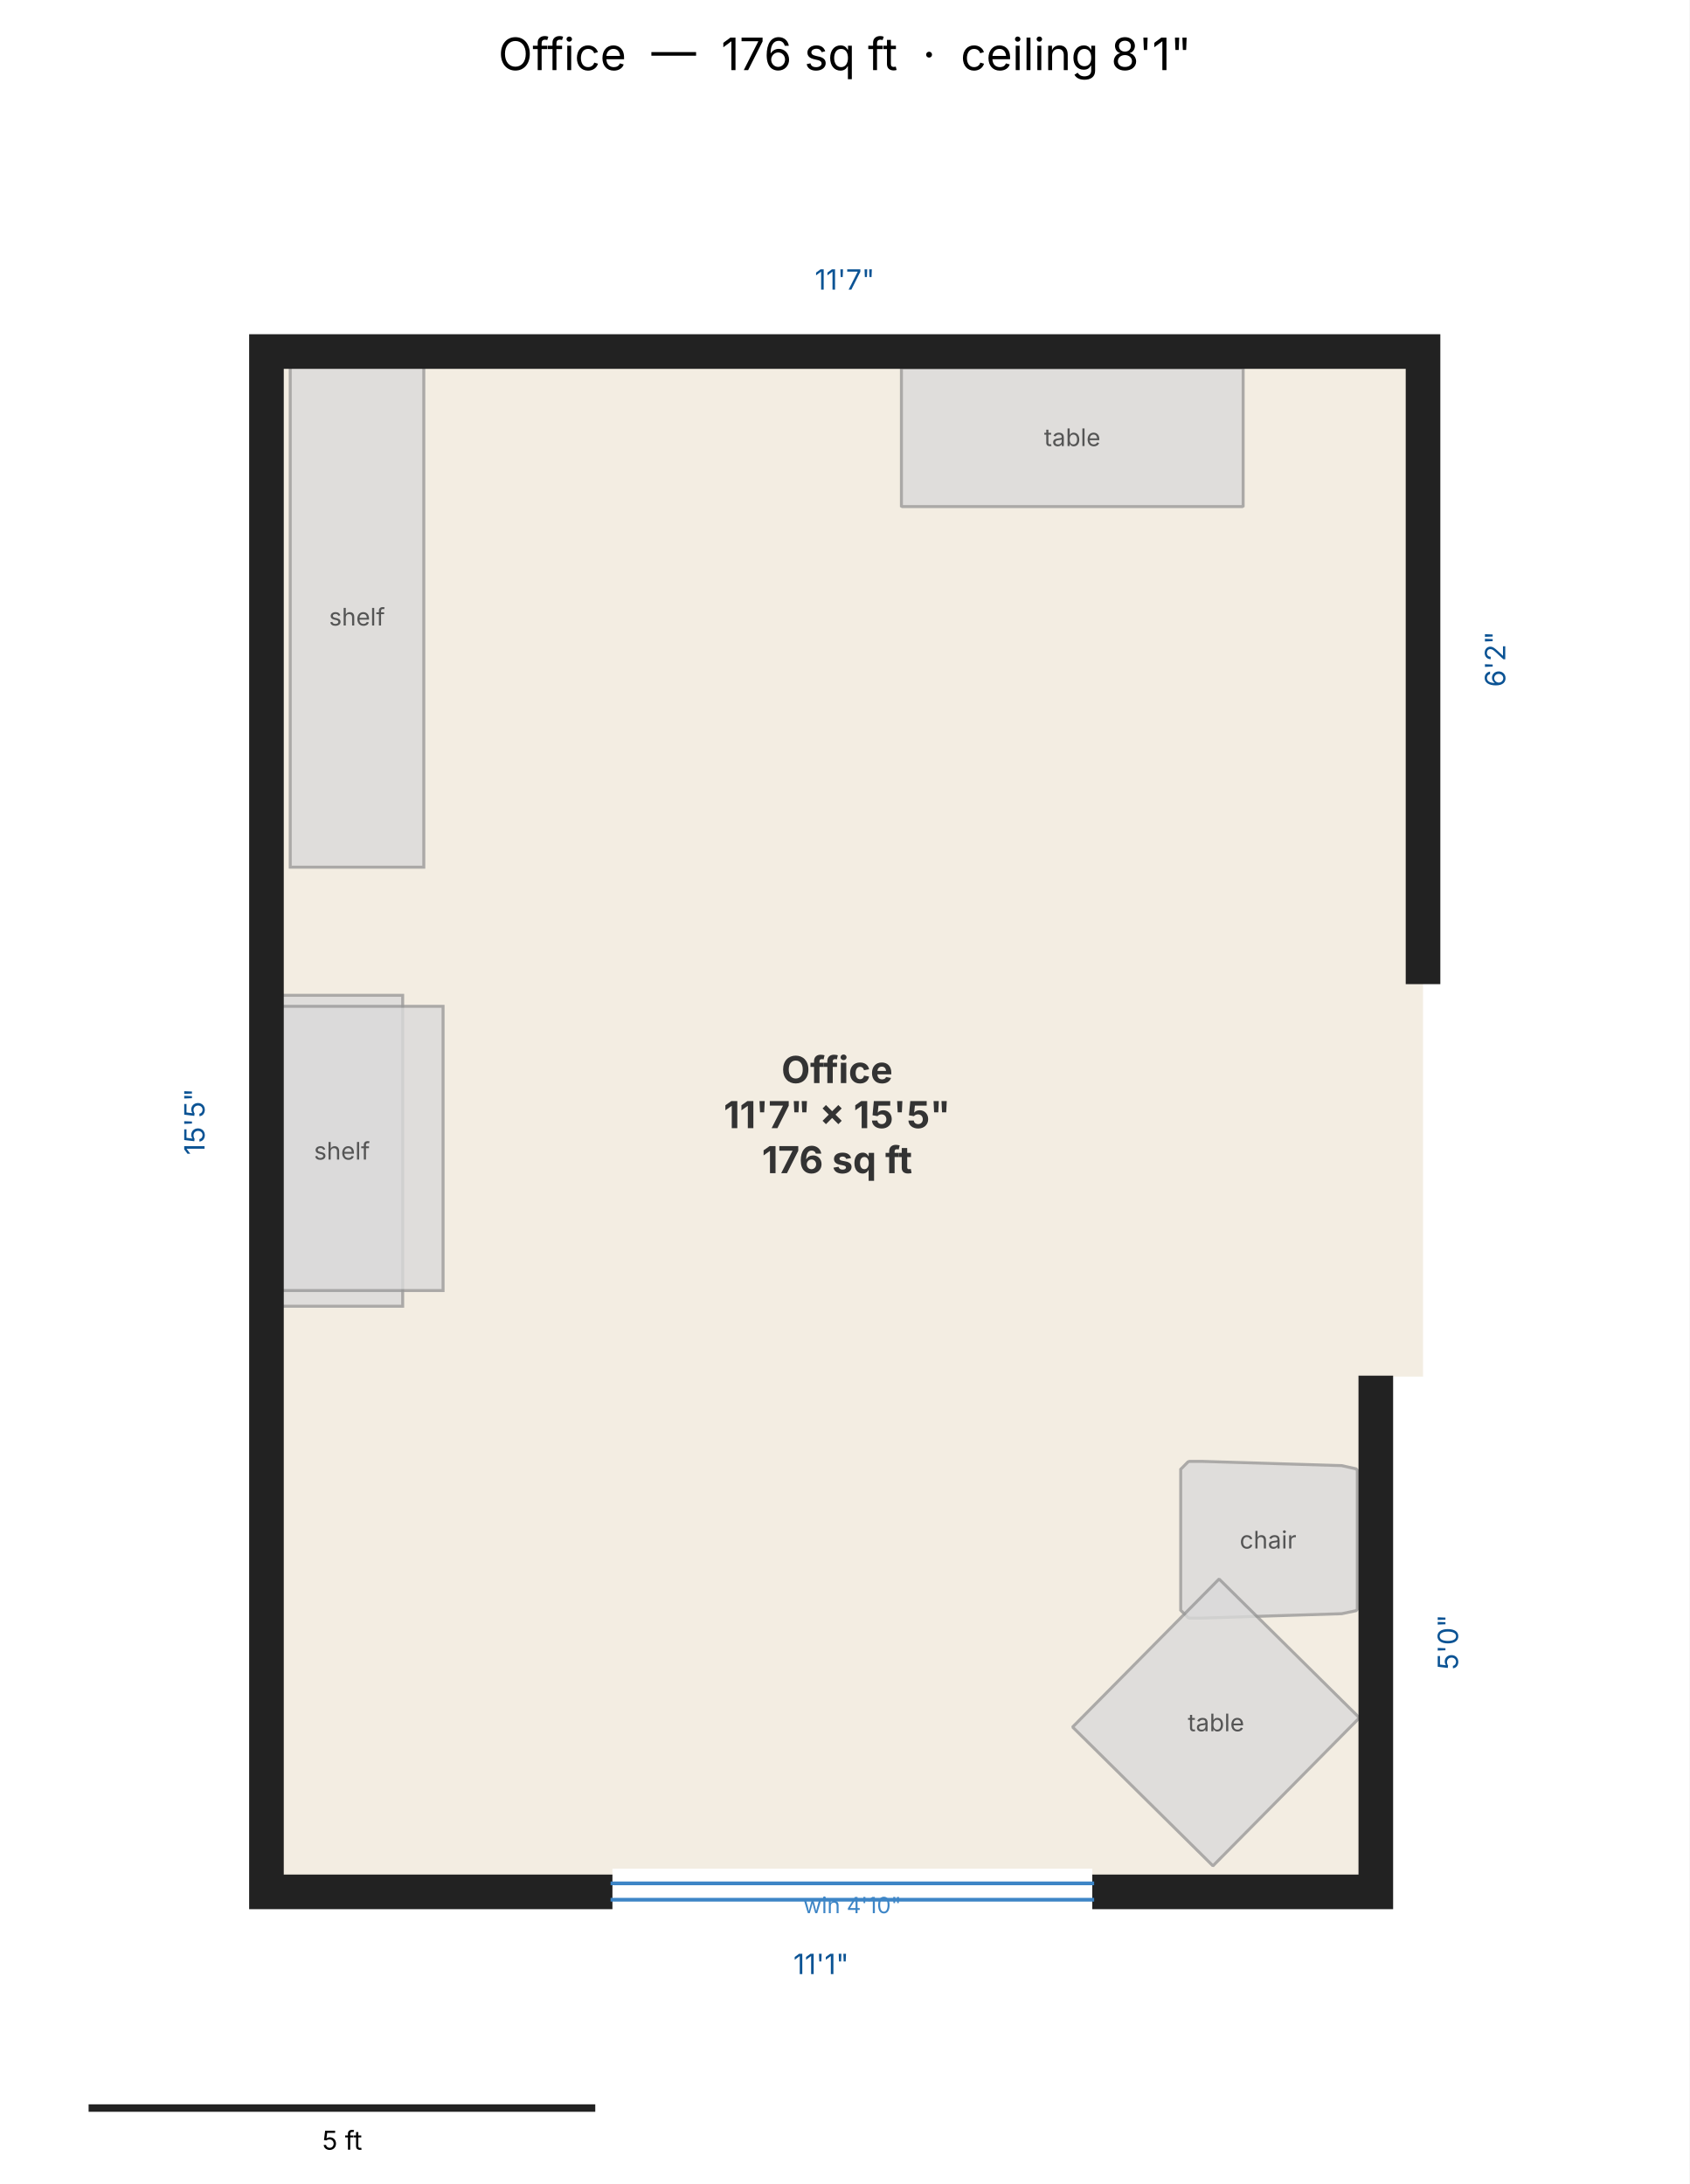
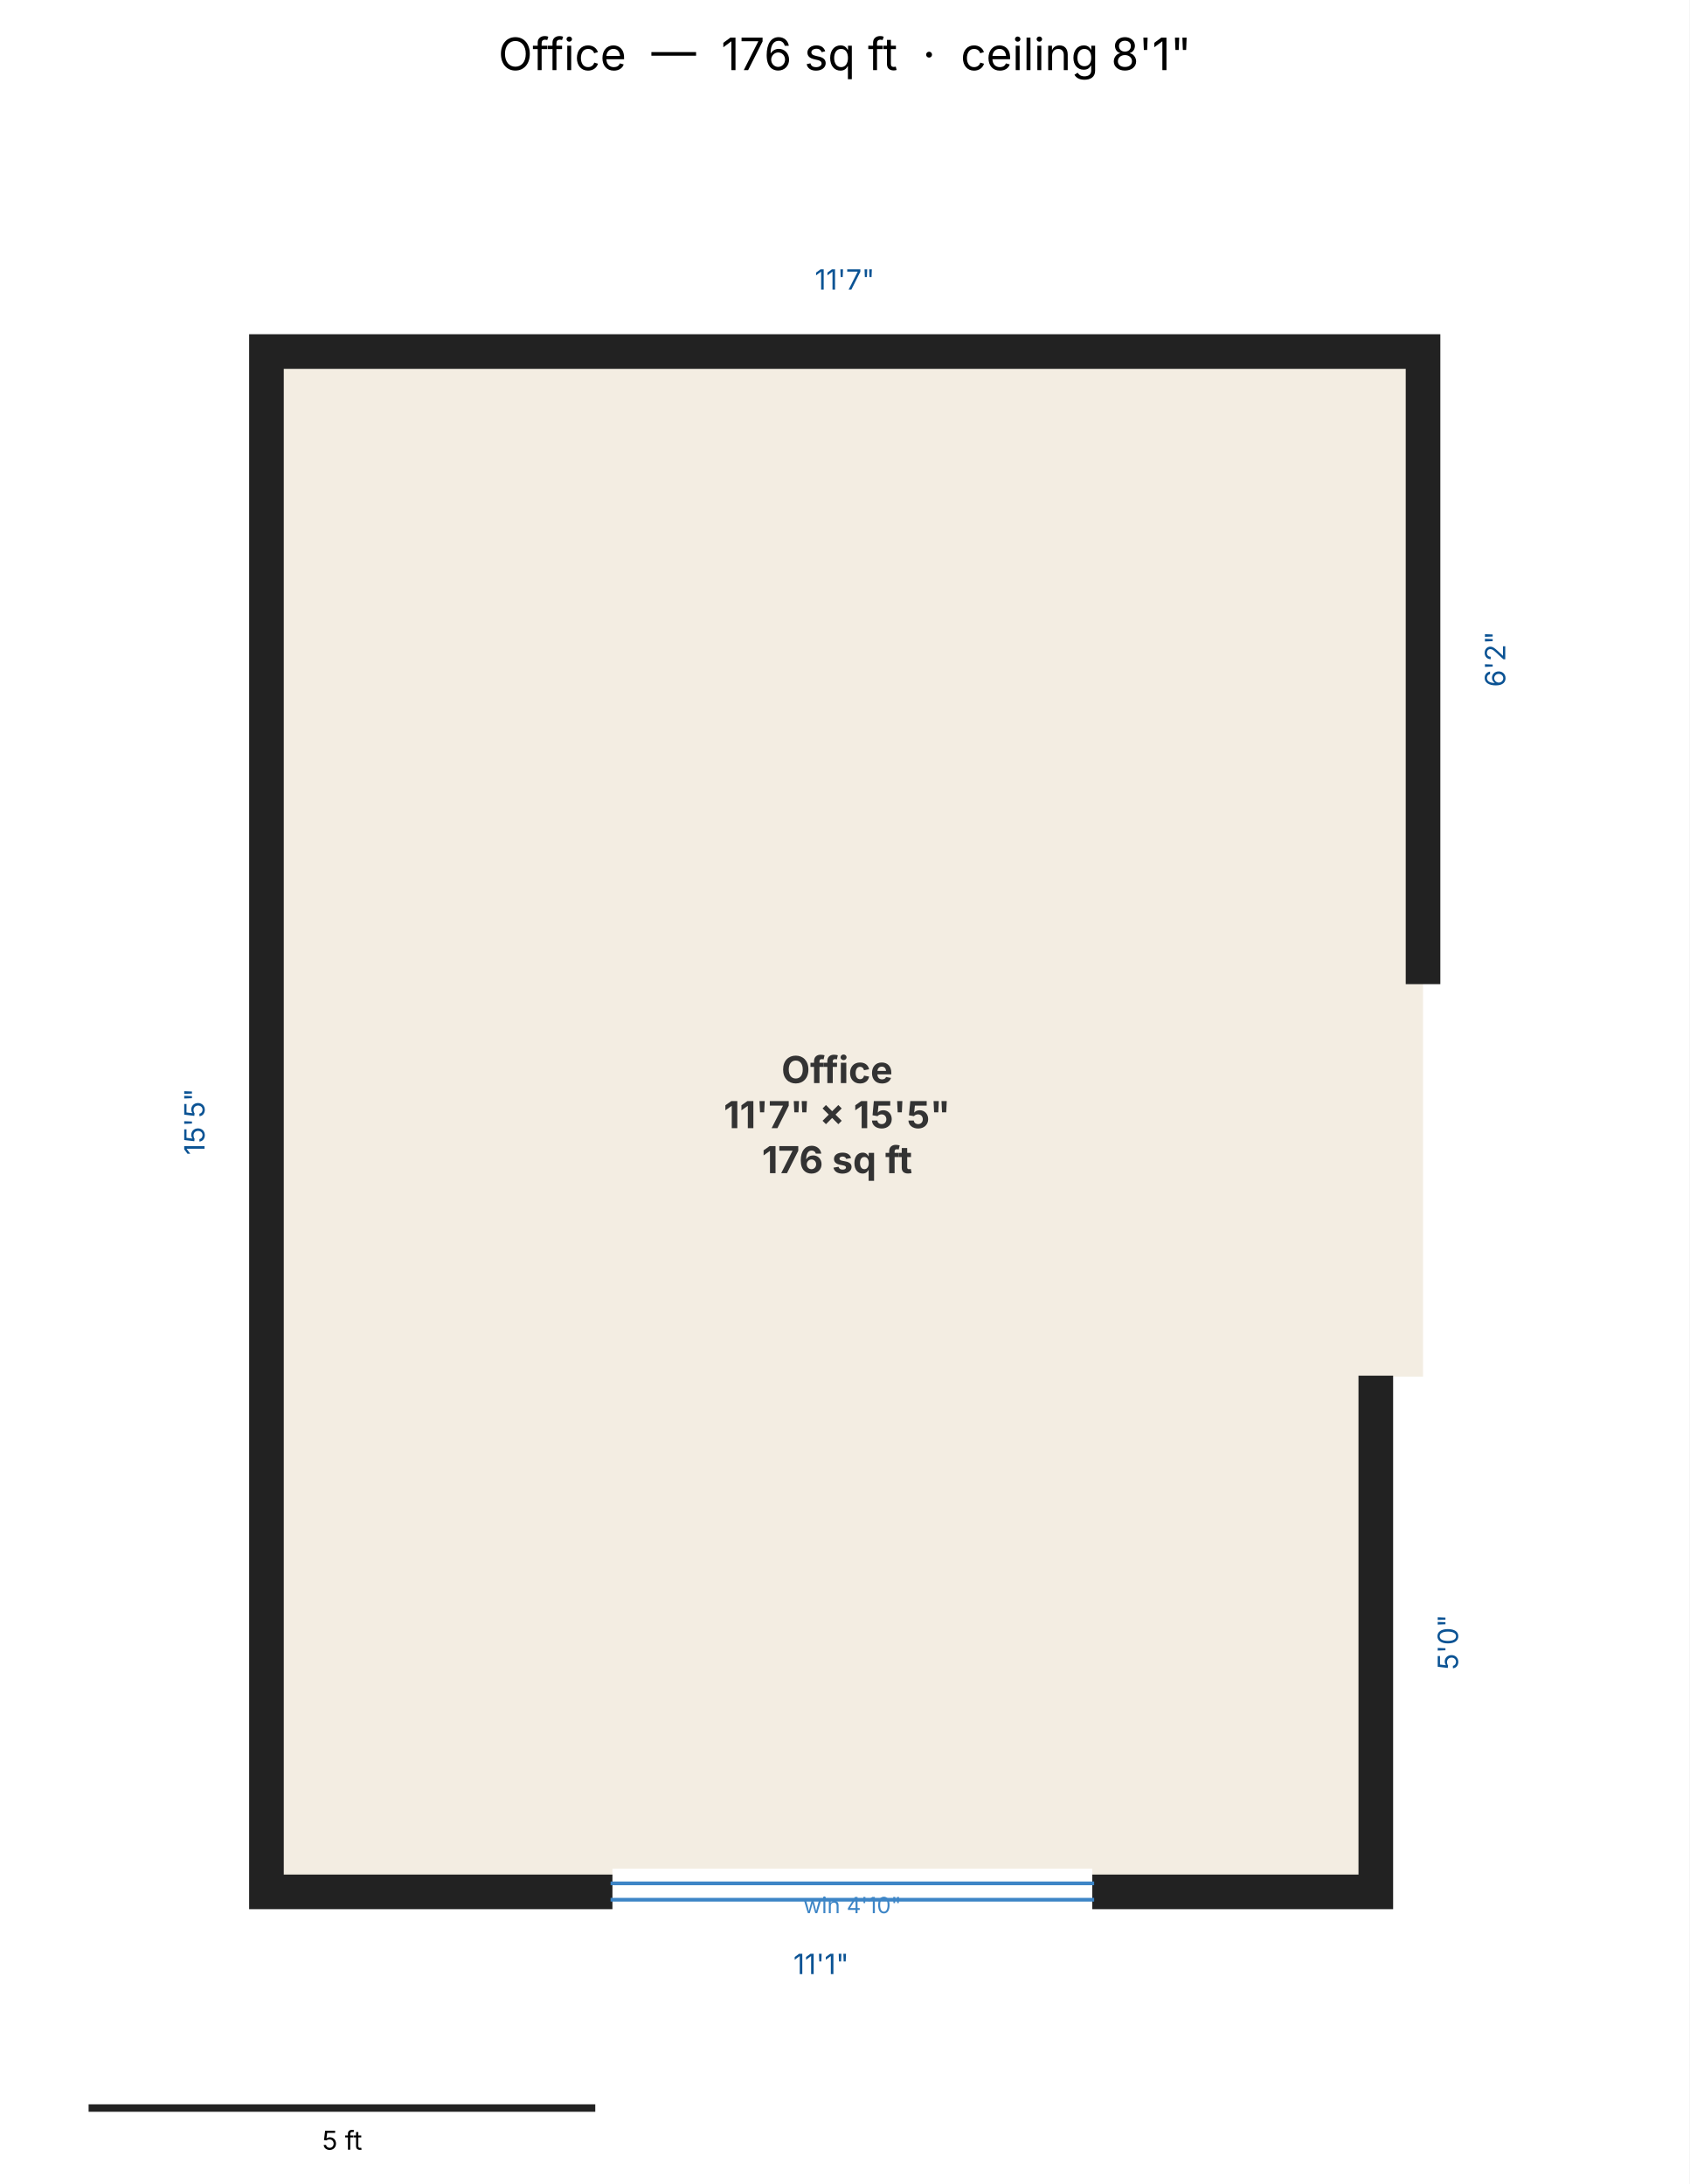
<svg xmlns="http://www.w3.org/2000/svg" xmlns:xlink="http://www.w3.org/1999/xlink" width="453.52pt" height="586.425pt" viewBox="0 0 453.52 586.425" version="1.1">
  <defs>
    <style type="text/css">*{stroke-linejoin: round; stroke-linecap: butt}</style>
  </defs>
  <g id="figure_1">
    <g id="patch_1">
      <path d="M 0 586.425  L 453.52 586.425  L 453.52 0  L 0 0  z " style="fill: #ffffff" />
    </g>
    <g id="axes_1">
      <g id="patch_2">
-         <path d="M 369.318 374.027  L 369.318 374.027  L 369.318 369.64  L 369.318 369.639  L 369.318 369.638  L 369.318 369.637  L 369.319 369.636  L 369.319 369.635  L 369.32 369.635  L 369.32 369.634  L 369.321 369.633  L 369.321 369.633  L 369.322 369.632  L 369.323 369.632  L 369.323 369.631  L 369.324 369.631  L 369.325 369.631  L 369.326 369.631  L 369.327 369.631  L 381.995 369.631  L 381.995 369.631  L 381.995 369.631  L 381.995 264.003  L 381.995 94.39  L 381.995 94.39  L 381.995 94.39  L 71.525 94.39  L 71.525 94.39  L 71.525 94.39  L 71.525 507.985  L 71.525 507.986  L 71.525 507.986  L 369.318 507.986  L 369.318 507.986  L 369.318 507.985  z " clip-path="url(#pa6fe53fed9)" style="fill: #f3ede2" />
-       </g>
-       <g id="patch_3">
-         <path d="M 318.902 392.536  L 316.947 394.514  L 316.947 432.358  L 318.902 434.336  L 319.303 434.472  L 322.685 434.472  L 360.17 433.296  L 364.002 432.486  L 364.355 432.122  L 364.355 394.76  L 364.002 394.397  L 360.17 393.535  L 322.685 392.394  L 319.303 392.394  z " clip-path="url(#pa6fe53fed9)" style="fill: #d9d9d9; opacity: 0.8; stroke: #999999; stroke-width: 0.8; stroke-linejoin: miter" />
-       </g>
-       <g id="patch_4">
-         <path d="M 75.482 350.736  L 108.094 350.736  L 108.094 267.247  L 75.482 267.247  z " clip-path="url(#pa6fe53fed9)" style="fill: #d9d9d9; opacity: 0.8; stroke: #999999; stroke-width: 0.8; stroke-linejoin: miter" />
-       </g>
-       <g id="patch_5">
-         <path d="M 307.588 443.857  L 288.023 463.633  L 288.058 463.86  L 325.468 500.87  L 325.695 500.903  L 327.584 498.993  L 364.825 461.35  L 364.79 461.123  L 327.38 424.113  L 327.153 424.08  z " clip-path="url(#pa6fe53fed9)" style="fill: #d9d9d9; opacity: 0.8; stroke: #999999; stroke-width: 0.8; stroke-linejoin: miter" />
-       </g>
-       <g id="patch_6">
-         <path d="M 75.482 346.527  L 118.934 346.527  L 118.934 270.211  L 75.482 270.211  z " clip-path="url(#pa6fe53fed9)" style="fill: #d9d9d9; opacity: 0.8; stroke: #999999; stroke-width: 0.8; stroke-linejoin: miter" />
-       </g>
-       <g id="patch_7">
-         <path d="M 241.974 98.917  L 241.974 135.889  L 242.198 136.019  L 287.84 136.019  L 333.481 136.019  L 333.705 135.889  L 333.705 98.917  L 333.481 98.787  L 242.198 98.787  z " clip-path="url(#pa6fe53fed9)" style="fill: #d9d9d9; opacity: 0.8; stroke: #999999; stroke-width: 0.8; stroke-linejoin: miter" />
-       </g>
-       <g id="patch_8">
-         <path d="M 77.912 232.845  L 113.765 232.845  L 113.765 98.346  L 77.912 98.346  z " clip-path="url(#pa6fe53fed9)" style="fill: #d9d9d9; opacity: 0.8; stroke: #999999; stroke-width: 0.8; stroke-linejoin: miter" />
+         <path d="M 369.318 374.027  L 369.318 374.027  L 369.318 369.64  L 369.318 369.639  L 369.318 369.638  L 369.318 369.637  L 369.319 369.636  L 369.319 369.635  L 369.32 369.635  L 369.32 369.634  L 369.321 369.633  L 369.321 369.633  L 369.322 369.632  L 369.323 369.632  L 369.323 369.631  L 369.324 369.631  L 369.325 369.631  L 369.326 369.631  L 369.327 369.631  L 381.995 369.631  L 381.995 369.631  L 381.995 369.631  L 381.995 264.003  L 381.995 94.39  L 381.995 94.39  L 381.995 94.39  L 71.525 94.39  L 71.525 94.39  L 71.525 94.39  L 71.525 507.985  L 71.525 507.986  L 71.525 507.986  L 369.318 507.986  L 369.318 507.986  L 369.318 507.985  z " clip-path="url(#p6e9f997130)" style="fill: #f3ede2" />
      </g>
      <g id="line2d_1">
-         <path d="M 24.786 566.035  L 158.792 566.035  " clip-path="url(#pa6fe53fed9)" style="fill: none; stroke: #222222; stroke-width: 2; stroke-linecap: square" />
+         <path d="M 24.786 566.035  L 158.792 566.035  " clip-path="url(#p6e9f997130)" style="fill: none; stroke: #222222; stroke-width: 2; stroke-linecap: square" />
      </g>
      <g id="text_1">
-         <g style="fill: #555555" transform="translate(332.7789 415.7902) scale(0.065 -0.065)">
-           <defs>
-             <path id="Inter-Regular-24b" d="M 1916 -75  C 2600 -75 3156 297 3344 919  L 2806 1072  C 2703 694 2384 428 1916 428  C 1219 428 897 1038 897 1725  C 897 2422 1219 3034 1916 3034  C 2375 3034 2688 2778 2791 2419  L 3331 2572  C 3141 3181 2591 3538 1916 3538  C 966 3538 325 2819 325 1725  C 325 647 966 -75 1916 -75  z " transform="scale(0.015625)" />
-             <path id="Inter-Regular-29f" d="M 1056 2094  C 1056 2691 1434 3031 1938 3031  C 2425 3031 2725 2709 2725 2172  L 2725 0  L 3291 0  L 3291 2219  C 3291 3103 2813 3538 2106 3538  C 1650 3538 1284 3353 1056 2888  L 1056 4656  L 494 4656  L 494 0  L 1056 0  L 1056 2094  z " transform="scale(0.015625)" />
-             <path id="Inter-Regular-1fc" d="M 1472 -81  C 2063 -81 2391 228 2509 475  L 2547 475  L 2547 0  L 3100 0  L 3100 2303  C 3100 3394 2259 3538 1791 3538  C 1250 3538 650 3344 381 2709  L 922 2531  C 1031 2775 1303 3044 1806 3044  C 2291 3044 2538 2794 2538 2359  L 2538 2341  C 2538 2081 2263 2100 1641 2022  C 994 1941 281 1794 281 994  C 281 306 809 -81 1472 -81  z M 1569 416  C 1150 416 847 603 847 966  C 847 1363 1206 1494 1616 1547  C 1831 1575 2444 1638 2538 1747  L 2538 1263  C 2538 834 2191 416 1569 416  z " transform="scale(0.015625)" />
-             <path id="Inter-Regular-2b2" d="M 494 0  L 1056 0  L 1056 3494  L 494 3494  L 494 0  z M 778 4066  C 994 4066 1172 4231 1172 4438  C 1172 4644 994 4809 778 4809  C 566 4809 388 4644 388 4438  C 388 4231 566 4066 778 4066  z " transform="scale(0.015625)" />
-             <path id="Inter-Regular-356" d="M 494 0  L 1056 0  L 1056 2188  C 1056 2659 1425 3000 1928 3000  C 2078 3000 2231 2975 2266 2969  L 2266 3534  C 2200 3538 2063 3544 1981 3544  C 1566 3544 1203 3309 1075 2956  L 1038 2956  L 1038 3494  L 494 3494  L 494 0  z " transform="scale(0.015625)" />
-           </defs>
-           <use xlink:href="#Inter-Regular-24b" />
-           <use xlink:href="#Inter-Regular-29f" transform="translate(57.125 0)" />
-           <use xlink:href="#Inter-Regular-1fc" transform="translate(116.25 0)" />
-           <use xlink:href="#Inter-Regular-2b2" transform="translate(172.4062 0)" />
-           <use xlink:href="#Inter-Regular-356" transform="translate(196.625 0)" />
-         </g>
-       </g>
-       <g id="text_2">
-         <g style="fill: #555555" transform="translate(84.26609 311.3561) scale(0.065 -0.065)">
-           <defs>
-             <path id="Inter-Regular-369" d="M 1681 -75  C 2500 -75 3059 372 3059 984  C 3059 1463 2763 1778 2128 1928  L 1600 2053  C 1191 2150 1013 2294 1013 2553  C 1013 2844 1325 3059 1741 3059  C 2191 3059 2388 2816 2484 2566  L 2994 2697  C 2834 3188 2456 3538 1738 3538  C 994 3538 444 3119 444 2519  C 444 2028 747 1716 1381 1566  L 1963 1428  C 2306 1347 2475 1188 2475 947  C 2475 659 2163 419 1675 419  C 1256 419 972 591 872 975  L 338 847  C 463 244 963 -75 1681 -75  z " transform="scale(0.015625)" />
-             <path id="Inter-Regular-267" d="M 1963 -75  C 2678 -75 3200 284 3363 813  L 2819 963  C 2688 606 2378 425 1966 425  C 1347 425 922 825 894 1556  L 3419 1556  L 3419 1791  C 3419 3081 2638 3538 1897 3538  C 944 3538 325 2791 325 1719  C 325 644 950 -75 1963 -75  z M 897 2031  C 931 2566 1297 3038 1897 3038  C 2472 3038 2794 2625 2847 2031  L 897 2031  z " transform="scale(0.015625)" />
-             <path id="Inter-Regular-2e2" d="M 1056 4656  L 494 4656  L 494 0  L 1056 0  L 1056 4656  z " transform="scale(0.015625)" />
-             <path id="Inter-Regular-288" d="M 2119 3494  L 1313 3494  L 1313 3834  C 1313 4172 1463 4353 1809 4353  C 1966 4353 2053 4319 2113 4300  L 2269 4781  C 2184 4819 2009 4875 1744 4875  C 1234 4875 750 4566 750 3959  L 750 3494  L 63 3494  L 63 3013  L 750 3013  L 750 0  L 1313 0  L 1313 3013  L 2119 3013  L 2119 3494  z " transform="scale(0.015625)" />
-           </defs>
-           <use xlink:href="#Inter-Regular-369" />
-           <use xlink:href="#Inter-Regular-29f" transform="translate(52.78125 0)" />
-           <use xlink:href="#Inter-Regular-267" transform="translate(111.9062 0)" />
-           <use xlink:href="#Inter-Regular-2e2" transform="translate(170.2031 0)" />
-           <use xlink:href="#Inter-Regular-288" transform="translate(194.4219 0)" />
-         </g>
-       </g>
-       <g id="text_3">
-         <g style="fill: #555555" transform="translate(318.848 464.8561) scale(0.065 -0.065)">
-           <defs>
-             <path id="Inter-Regular-37b" d="M 1869 3494  L 1150 3494  L 1150 4325  L 588 4325  L 588 3494  L 63 3494  L 63 3013  L 588 3013  L 588 863  C 588 291 944 -44 1547 -44  C 1691 -44 1850 -22 1966 19  L 1850 494  C 1756 475 1634 456 1563 456  C 1266 456 1150 594 1150 906  L 1150 3013  L 1869 3013  L 1869 3494  z " transform="scale(0.015625)" />
-             <path id="Inter-Regular-243" d="M 2116 -75  C 2988 -75 3594 625 3594 1738  C 3594 2844 2984 3538 2113 3538  C 1431 3538 1216 3119 1100 2934  L 1056 2934  L 1056 4656  L 494 4656  L 494 0  L 1038 0  L 1038 541  L 1100 541  C 1216 347 1450 -75 2116 -75  z M 2031 428  C 1397 428 1050 966 1050 1744  C 1050 2516 1388 3034 2031 3034  C 2694 3034 3022 2469 3022 1744  C 3022 1009 2684 428 2031 428  z " transform="scale(0.015625)" />
-           </defs>
-           <use xlink:href="#Inter-Regular-37b" />
-           <use xlink:href="#Inter-Regular-1fc" transform="translate(33.20312 0)" />
-           <use xlink:href="#Inter-Regular-243" transform="translate(89.35938 0)" />
-           <use xlink:href="#Inter-Regular-2e2" transform="translate(150.5938 0)" />
-           <use xlink:href="#Inter-Regular-267" transform="translate(174.8125 0)" />
-         </g>
-       </g>
-       <g id="text_4">
-         <g style="fill: #555555" transform="translate(280.2633 119.7673) scale(0.065 -0.065)">
-           <use xlink:href="#Inter-Regular-37b" />
-           <use xlink:href="#Inter-Regular-1fc" transform="translate(33.20312 0)" />
-           <use xlink:href="#Inter-Regular-243" transform="translate(89.35938 0)" />
-           <use xlink:href="#Inter-Regular-2e2" transform="translate(150.5938 0)" />
-           <use xlink:href="#Inter-Regular-267" transform="translate(174.8125 0)" />
-         </g>
-       </g>
-       <g id="text_5">
-         <g style="fill: #555555" transform="translate(88.31663 167.9599) scale(0.065 -0.065)">
-           <use xlink:href="#Inter-Regular-369" />
-           <use xlink:href="#Inter-Regular-29f" transform="translate(52.78125 0)" />
-           <use xlink:href="#Inter-Regular-267" transform="translate(111.9062 0)" />
-           <use xlink:href="#Inter-Regular-2e2" transform="translate(170.2031 0)" />
-           <use xlink:href="#Inter-Regular-288" transform="translate(194.4219 0)" />
-         </g>
-       </g>
-       <g id="text_6">
        <g transform="translate(86.35606 577.2132) scale(0.07 -0.07)">
          <defs>
            <path id="Inter-Regular-545" d="M 1956 -63  C 2853 -63 3509 594 3509 1488  C 3509 2388 2881 3047 2028 3047  C 1706 3047 1397 2934 1206 2775  L 1181 2775  L 1341 4134  L 3291 4134  L 3291 4656  L 841 4656  L 566 2350  L 1122 2281  C 1306 2422 1631 2525 1919 2525  C 2503 2525 2928 2078 2928 1478  C 2928 888 2519 459 1956 459  C 1488 459 1106 759 1069 1175  L 494 1175  C 525 463 1138 -63 1956 -63  z " transform="scale(0.015625)" />
            <path id="Inter-Regular-6eb" transform="scale(0.015625)" />
+             <path id="Inter-Regular-288" d="M 2119 3494  L 1313 3494  L 1313 3834  C 1313 4172 1463 4353 1809 4353  C 1966 4353 2053 4319 2113 4300  L 2269 4781  C 2184 4819 2009 4875 1744 4875  C 1234 4875 750 4566 750 3959  L 750 3494  L 63 3494  L 63 3013  L 750 3013  L 750 0  L 1313 0  L 1313 3013  L 2119 3013  L 2119 3494  z " transform="scale(0.015625)" />
+             <path id="Inter-Regular-37b" d="M 1869 3494  L 1150 3494  L 1150 4325  L 588 4325  L 588 3494  L 63 3494  L 63 3013  L 588 3013  L 588 863  C 588 291 944 -44 1547 -44  C 1691 -44 1850 -22 1966 19  L 1850 494  C 1756 475 1634 456 1563 456  C 1266 456 1150 594 1150 906  L 1150 3013  L 1869 3013  L 1869 3494  z " transform="scale(0.015625)" />
          </defs>
          <use xlink:href="#Inter-Regular-545" />
          <use xlink:href="#Inter-Regular-6eb" transform="translate(60.79688 0)" />
          <use xlink:href="#Inter-Regular-288" transform="translate(88.92188 0)" />
          <use xlink:href="#Inter-Regular-37b" transform="translate(122.5156 0)" />
        </g>
      </g>
-       <g id="text_7">
+       <g id="text_2">
        <g transform="translate(133.7571 18.825) scale(0.12 -0.12)">
          <defs>
            <path id="Inter-Regular-142" d="M 2450 -63  C 3644 -63 4513 850 4513 2325  C 4513 3803 3644 4719 2450 4719  C 1256 4719 381 3803 381 2325  C 381 850 1256 -63 2450 -63  z M 2450 488  C 1613 488 959 1138 959 2325  C 959 3519 1613 4169 2450 4169  C 3281 4169 3934 3522 3934 2325  C 3934 1134 3281 488 2450 488  z " transform="scale(0.015625)" />
+             <path id="Inter-Regular-2b2" d="M 494 0  L 1056 0  L 1056 3494  L 494 3494  L 494 0  z M 778 4066  C 994 4066 1172 4231 1172 4438  C 1172 4644 994 4809 778 4809  C 566 4809 388 4644 388 4438  C 388 4231 566 4066 778 4066  z " transform="scale(0.015625)" />
+             <path id="Inter-Regular-24b" d="M 1916 -75  C 2600 -75 3156 297 3344 919  L 2806 1072  C 2703 694 2384 428 1916 428  C 1219 428 897 1038 897 1725  C 897 2422 1219 3034 1916 3034  C 2375 3034 2688 2778 2791 2419  L 3331 2572  C 3141 3181 2591 3538 1916 3538  C 966 3538 325 2819 325 1725  C 325 647 966 -75 1916 -75  z " transform="scale(0.015625)" />
+             <path id="Inter-Regular-267" d="M 1963 -75  C 2678 -75 3200 284 3363 813  L 2819 963  C 2688 606 2378 425 1966 425  C 1347 425 922 825 894 1556  L 3419 1556  L 3419 1791  C 3419 3081 2638 3538 1897 3538  C 944 3538 325 2791 325 1719  C 325 644 950 -75 1963 -75  z M 897 2031  C 931 2566 1297 3038 1897 3038  C 2472 3038 2794 2625 2847 2031  L 897 2031  z " transform="scale(0.015625)" />
            <path id="Inter-Regular-5c4" d="M 6400 2581  L 0 2581  L 0 2063  L 6400 2063  L 6400 2581  z " transform="scale(0.015625)" />
            <path id="Inter-Regular-540" d="M 2041 4656  L 1313 4656  L 300 3909  L 300 3272  L 1425 4106  L 1456 4106  L 1456 0  L 2041 0  L 2041 4656  z " transform="scale(0.015625)" />
            <path id="Inter-Regular-548" d="M 625 0  L 1250 0  L 3316 4103  L 3316 4656  L 306 4656  L 306 4134  L 2694 4134  L 2694 4097  L 625 0  z " transform="scale(0.015625)" />
            <path id="Inter-Regular-547" d="M 2019 -63  C 2969 -63 3588 634 3588 1503  C 3588 2403 2925 3044 2128 3044  C 1644 3044 1231 2813 981 2425  L 944 2425  C 944 3544 1375 4194 2091 4194  C 2575 4194 2866 3888 2969 3484  L 3550 3484  C 3438 4216 2872 4719 2091 4719  C 1034 4719 381 3788 381 2150  C 381 434 1241 -63 2019 -63  z M 2019 459  C 1447 459 1028 947 1028 1497  C 1028 2041 1469 2528 2034 2528  C 2597 2528 3013 2072 3013 1503  C 3013 922 2578 459 2019 459  z " transform="scale(0.015625)" />
+             <path id="Inter-Regular-369" d="M 1681 -75  C 2500 -75 3059 372 3059 984  C 3059 1463 2763 1778 2128 1928  L 1600 2053  C 1191 2150 1013 2294 1013 2553  C 1013 2844 1325 3059 1741 3059  C 2191 3059 2388 2816 2484 2566  L 2994 2697  C 2834 3188 2456 3538 1738 3538  C 994 3538 444 3119 444 2519  C 444 2028 747 1716 1381 1566  L 1963 1428  C 2306 1347 2475 1188 2475 947  C 2475 659 2163 419 1675 419  C 1256 419 972 591 872 975  L 338 847  C 463 244 963 -75 1681 -75  z " transform="scale(0.015625)" />
            <path id="Inter-Regular-353" d="M 3425 -1306  L 3425 3494  L 2881 3494  L 2881 2934  L 2819 2934  C 2703 3119 2488 3538 1806 3538  C 934 3538 325 2844 325 1738  C 325 625 931 -75 1803 -75  C 2469 -75 2703 347 2819 541  L 2863 541  L 2863 -1306  L 3425 -1306  z M 1888 428  C 1234 428 897 1009 897 1744  C 897 2469 1225 3034 1888 3034  C 2531 3034 2869 2516 2869 1744  C 2869 966 2522 428 1888 428  z " transform="scale(0.015625)" />
            <path id="Inter-Regular-5e7" d="M 922 1791  C 1156 1791 1344 1978 1344 2213  C 1344 2447 1156 2634 922 2634  C 688 2634 500 2447 500 2213  C 500 1978 688 1791 922 1791  z " transform="scale(0.015625)" />
+             <path id="Inter-Regular-2e2" d="M 1056 4656  L 494 4656  L 494 0  L 1056 0  L 1056 4656  z " transform="scale(0.015625)" />
            <path id="Inter-Regular-307" d="M 1056 2094  C 1056 2691 1434 3031 1938 3031  C 2425 3031 2725 2709 2725 2172  L 2725 0  L 3288 0  L 3288 2219  C 3288 3103 2813 3538 2106 3538  C 1638 3538 1263 3341 1038 2847  L 1034 3494  L 494 3494  L 494 0  L 1056 0  L 1056 2094  z " transform="scale(0.015625)" />
            <path id="Inter-Regular-293" d="M 1909 -1381  C 2759 -1381 3431 -994 3431 -91  L 3431 3494  L 2884 3494  L 2884 2934  L 2831 2934  C 2713 3122 2488 3538 1813 3538  C 941 3538 325 2844 325 1763  C 325 666 963 56 1800 56  C 2475 56 2697 441 2816 641  L 2869 641  L 2869 -59  C 2869 -634 2466 -891 1909 -891  C 1294 -891 1075 -578 928 -375  L 472 -669  C 688 -1053 1134 -1381 1909 -1381  z M 1894 556  C 1238 556 897 1056 897 1775  C 897 2472 1228 3034 1894 3034  C 2538 3034 2875 2516 2875 1775  C 2875 1013 2528 556 1894 556  z " transform="scale(0.015625)" />
            <path id="Inter-Regular-549" d="M 1978 -63  C 2916 -63 3578 478 3578 1238  C 3578 1825 3175 2325 2669 2419  L 2669 2444  C 3109 2559 3403 2988 3403 3481  C 3403 4191 2794 4719 1978 4719  C 1150 4719 550 4191 550 3481  C 550 2988 838 2559 1291 2444  L 1291 2419  C 769 2325 381 1825 381 1238  C 381 478 1031 -63 1978 -63  z M 1978 453  C 1350 453 966 775 966 1269  C 966 1784 1391 2153 1978 2153  C 2553 2153 2984 1784 2984 1269  C 2984 775 2594 453 1978 453  z M 1978 2650  C 1475 2650 1125 2966 1125 3438  C 1125 3903 1463 4206 1978 4206  C 2484 4206 2828 3903 2828 3438  C 2828 2966 2469 2650 1978 2650  z " transform="scale(0.015625)" />
            <path id="Inter-Regular-5ce" d="M 725 2884  L 1194 2884  L 1263 4656  L 656 4656  L 725 2884  z " transform="scale(0.015625)" />
            <path id="Inter-Regular-5cf" d="M 725 2884  L 1194 2884  L 1263 4656  L 656 4656  L 725 2884  z M 1788 2884  L 2256 2884  L 2325 4656  L 1719 4656  L 1788 2884  z " transform="scale(0.015625)" />
          </defs>
          <use xlink:href="#Inter-Regular-142" />
          <use xlink:href="#Inter-Regular-288" transform="translate(76.46875 0)" />
          <use xlink:href="#Inter-Regular-288" transform="translate(109.5781 0)" />
          <use xlink:href="#Inter-Regular-2b2" transform="translate(146.5938 0)" />
          <use xlink:href="#Inter-Regular-24b" transform="translate(170.8125 0)" />
          <use xlink:href="#Inter-Regular-267" transform="translate(227.9375 0)" />
          <use xlink:href="#Inter-Regular-6eb" transform="translate(286.2344 0)" />
          <use xlink:href="#Inter-Regular-6eb" transform="translate(314.3594 0)" />
          <use xlink:href="#Inter-Regular-5c4" transform="translate(342.4844 0)" />
          <use xlink:href="#Inter-Regular-6eb" transform="translate(442.4844 0)" />
          <use xlink:href="#Inter-Regular-6eb" transform="translate(470.6094 0)" />
          <use xlink:href="#Inter-Regular-540" transform="translate(498.7344 0)" />
          <use xlink:href="#Inter-Regular-548" transform="translate(539.4062 0)" />
          <use xlink:href="#Inter-Regular-547" transform="translate(594.4375 0)" />
          <use xlink:href="#Inter-Regular-6eb" transform="translate(656.4531 0)" />
          <use xlink:href="#Inter-Regular-369" transform="translate(684.5781 0)" />
          <use xlink:href="#Inter-Regular-353" transform="translate(737.3594 0)" />
          <use xlink:href="#Inter-Regular-6eb" transform="translate(798.5938 0)" />
          <use xlink:href="#Inter-Regular-288" transform="translate(826.7188 0)" />
          <use xlink:href="#Inter-Regular-37b" transform="translate(860.3125 0)" />
          <use xlink:href="#Inter-Regular-6eb" transform="translate(893.0312 0)" />
          <use xlink:href="#Inter-Regular-6eb" transform="translate(921.1562 0)" />
          <use xlink:href="#Inter-Regular-5e7" transform="translate(949.2812 0)" />
          <use xlink:href="#Inter-Regular-6eb" transform="translate(978.0938 0)" />
          <use xlink:href="#Inter-Regular-6eb" transform="translate(1006.219 0)" />
          <use xlink:href="#Inter-Regular-24b" transform="translate(1034.344 0)" />
          <use xlink:href="#Inter-Regular-267" transform="translate(1091.469 0)" />
          <use xlink:href="#Inter-Regular-2b2" transform="translate(1149.766 0)" />
          <use xlink:href="#Inter-Regular-2e2" transform="translate(1173.984 0)" />
          <use xlink:href="#Inter-Regular-2b2" transform="translate(1198.203 0)" />
          <use xlink:href="#Inter-Regular-307" transform="translate(1222.422 0)" />
          <use xlink:href="#Inter-Regular-293" transform="translate(1281.5 0)" />
          <use xlink:href="#Inter-Regular-6eb" transform="translate(1342.828 0)" />
          <use xlink:href="#Inter-Regular-549" transform="translate(1370.953 0)" />
          <use xlink:href="#Inter-Regular-5ce" transform="translate(1432.812 0)" />
          <use xlink:href="#Inter-Regular-540" transform="translate(1462.797 0)" />
          <use xlink:href="#Inter-Regular-5cf" transform="translate(1503.469 0)" />
        </g>
      </g>
-       <g id="patch_9">
-         <path d="M 67.128 89.993  L 67.128 98.787  L 67.128 98.787  L 67.128 512.382  L 75.922 512.382  L 364.921 512.382  L 364.921 512.382  L 373.715 512.382  L 373.715 369.631  L 364.921 369.631  L 364.921 503.589  L 75.922 503.589  L 75.922 98.787  L 377.598 98.787  L 377.598 264.003  L 386.391 264.003  L 386.391 89.993  L 377.598 89.993  z " clip-path="url(#pa6fe53fed9)" style="fill: #222222; stroke: #222222; stroke-width: 0.5; stroke-linejoin: miter" />
-       </g>
-       <g id="patch_10">
-         <path d="M 164.401 514.057  L 293.21 514.057  L 293.21 501.746  L 164.401 501.746  z " clip-path="url(#pa6fe53fed9)" style="fill: #ffffff" />
+       <g id="patch_3">
+         <path d="M 67.128 89.993  L 67.128 98.787  L 67.128 98.787  L 67.128 512.382  L 75.922 512.382  L 364.921 512.382  L 364.921 512.382  L 373.715 512.382  L 373.715 369.631  L 364.921 369.631  L 364.921 503.589  L 75.922 503.589  L 75.922 98.787  L 377.598 98.787  L 377.598 264.003  L 386.391 264.003  L 386.391 89.993  L 377.598 89.993  z " clip-path="url(#p6e9f997130)" style="fill: #222222; stroke: #222222; stroke-width: 0.5; stroke-linejoin: miter" />
+       </g>
+       <g id="patch_4">
+         <path d="M 164.401 514.057  L 293.21 514.057  L 293.21 501.746  L 164.401 501.746  z " clip-path="url(#p6e9f997130)" style="fill: #ffffff" />
      </g>
      <g id="line2d_2">
-         <path d="M 164.401 505.703  L 293.21 505.703  " clip-path="url(#pa6fe53fed9)" style="fill: none; stroke: #3d85c6; stroke-linecap: square" />
+         <path d="M 164.401 505.703  L 293.21 505.703  " clip-path="url(#p6e9f997130)" style="fill: none; stroke: #3d85c6; stroke-linecap: square" />
      </g>
      <g id="line2d_3">
-         <path d="M 164.401 510.1  L 293.21 510.1  " clip-path="url(#pa6fe53fed9)" style="fill: none; stroke: #3d85c6; stroke-linecap: square" />
-       </g>
-       <g id="text_8">
+         <path d="M 164.401 510.1  L 293.21 510.1  " clip-path="url(#p6e9f997130)" style="fill: none; stroke: #3d85c6; stroke-linecap: square" />
+       </g>
+       <g id="text_3">
        <g style="fill: #333333" transform="translate(209.7566 290.8201) scale(0.1 -0.1)">
          <defs>
            <path id="Inter-Bold-142" d="M 2466 -63  C 3700 -63 4638 809 4638 2325  C 4638 3847 3700 4719 2466 4719  C 1231 4719 294 3847 294 2325  C 294 813 1231 -63 2466 -63  z M 2466 784  C 1744 784 1263 1328 1263 2325  C 1263 3325 1744 3872 2466 3872  C 3188 3872 3669 3328 3669 2325  C 3669 1328 3188 784 2466 784  z " transform="scale(0.015625)" />
            <path id="Inter-Bold-288" d="M 2344 3494  L 1613 3494  L 1613 3731  C 1613 3975 1719 4119 2003 4119  C 2125 4119 2238 4094 2316 4072  L 2484 4778  C 2369 4813 2106 4875 1813 4875  C 1166 4875 678 4506 678 3763  L 678 3494  L 63 3494  L 63 2778  L 678 2778  L 678 0  L 1613 0  L 1613 2778  L 2344 2778  L 2344 3494  z " transform="scale(0.015625)" />
            <path id="Inter-Bold-2b2" d="M 400 0  L 1338 0  L 1338 3494  L 400 3494  L 400 0  z M 869 3950  C 1150 3950 1384 4163 1384 4431  C 1384 4697 1150 4913 869 4913  C 584 4913 353 4697 353 4431  C 353 4163 584 3950 869 3950  z " transform="scale(0.015625)" />
            <path id="Inter-Bold-24b" d="M 1963 -69  C 2800 -69 3391 384 3522 1119  L 2650 1278  C 2575 900 2334 669 1972 669  C 1472 669 1209 1109 1209 1734  C 1209 2366 1472 2800 1972 2800  C 2334 2800 2566 2575 2644 2213  L 3516 2375  C 3384 3094 2791 3538 1963 3538  C 909 3538 253 2813 253 1731  C 253 656 909 -69 1963 -69  z " transform="scale(0.015625)" />
            <path id="Inter-Bold-267" d="M 1978 -69  C 2791 -69 3347 309 3519 891  L 2669 1050  C 2569 781 2322 638 1994 638  C 1522 638 1203 931 1181 1503  L 3572 1503  L 3572 1766  C 3572 2959 2844 3538 1931 3538  C 909 3538 253 2806 253 1728  C 253 625 909 -69 1978 -69  z M 1188 2091  C 1225 2522 1494 2831 1941 2831  C 2375 2831 2622 2547 2669 2091  L 1188 2091  z " transform="scale(0.015625)" />
          </defs>
          <use xlink:href="#Inter-Bold-142" />
          <use xlink:href="#Inter-Bold-288" transform="translate(77.04688 0)" />
          <use xlink:href="#Inter-Bold-288" transform="translate(112.6875 0)" />
          <use xlink:href="#Inter-Bold-2b2" transform="translate(153.3125 0)" />
          <use xlink:href="#Inter-Bold-24b" transform="translate(180.4062 0)" />
          <use xlink:href="#Inter-Bold-267" transform="translate(239.25 0)" />
        </g>
        <g style="fill: #333333" transform="translate(194.2629 302.9197) scale(0.1 -0.1)">
          <defs>
            <path id="Inter-Bold-540" d="M 2341 4656  L 1319 4656  L 291 3934  L 291 3063  L 1356 3816  L 1388 3816  L 1388 0  L 2341 0  L 2341 4656  z " transform="scale(0.015625)" />
            <path id="Inter-Bold-5ce" d="M 728 2719  L 1441 2719  L 1534 4656  L 631 4656  L 728 2719  z " transform="scale(0.015625)" />
            <path id="Inter-Bold-548" d="M 553 0  L 1544 0  L 3488 3856  L 3488 4656  L 234 4656  L 234 3869  L 2491 3869  L 2491 3838  L 553 0  z " transform="scale(0.015625)" />
            <path id="Inter-Bold-5cf" d="M 728 2719  L 1441 2719  L 1534 4656  L 631 4656  L 728 2719  z M 2088 2719  L 2803 2719  L 2897 4656  L 1994 4656  L 2088 2719  z " transform="scale(0.015625)" />
            <path id="Inter-Bold-6eb" transform="scale(0.015625)" />
            <path id="Inter-Bold-603" d="M 3241 684  L 3819 1266  L 2759 2328  L 3819 3384  L 3241 3975  L 2178 2909  L 1116 3975  L 534 3384  L 1594 2328  L 534 1266  L 1116 684  L 2178 1747  L 3241 684  z " transform="scale(0.015625)" />
            <path id="Inter-Bold-545" d="M 2075 -63  C 3097 -63 3797 609 3797 1547  C 3797 2441 3178 3078 2338 3078  C 1934 3078 1584 2916 1419 2691  L 1394 2691  L 1516 3869  L 3541 3869  L 3541 4656  L 725 4656  L 500 2213  L 1356 2063  C 1500 2247 1778 2369 2056 2369  C 2534 2369 2872 2022 2872 1525  C 2872 1031 2541 694 2075 694  C 1675 694 1350 941 1331 1306  L 403 1306  C 422 509 1119 -63 2075 -63  z " transform="scale(0.015625)" />
          </defs>
          <use xlink:href="#Inter-Bold-540" />
          <use xlink:href="#Inter-Bold-540" transform="translate(43.10938 0)" />
          <use xlink:href="#Inter-Bold-5ce" transform="translate(86.21875 0)" />
          <use xlink:href="#Inter-Bold-548" transform="translate(120.1094 0)" />
          <use xlink:href="#Inter-Bold-5cf" transform="translate(178.2656 0)" />
          <use xlink:href="#Inter-Bold-6eb" transform="translate(233.4375 0)" />
          <use xlink:href="#Inter-Bold-603" transform="translate(257.125 0)" />
          <use xlink:href="#Inter-Bold-6eb" transform="translate(325 0)" />
          <use xlink:href="#Inter-Bold-540" transform="translate(348.6875 0)" />
          <use xlink:href="#Inter-Bold-545" transform="translate(391.7969 0)" />
          <use xlink:href="#Inter-Bold-5ce" transform="translate(455.7188 0)" />
          <use xlink:href="#Inter-Bold-545" transform="translate(489.6094 0)" />
          <use xlink:href="#Inter-Bold-5cf" transform="translate(553.5312 0)" />
        </g>
        <g style="fill: #333333" transform="translate(204.5223 315.0193) scale(0.1 -0.1)">
          <defs>
            <path id="Inter-Bold-547" d="M 2138 -63  C 3166 -63 3866 616 3866 1556  C 3866 2431 3253 3059 2431 3059  C 1922 3059 1472 2816 1263 2409  L 1231 2409  C 1231 3328 1556 3897 2172 3897  C 2541 3897 2800 3694 2878 3366  L 3816 3366  C 3722 4131 3088 4719 2172 4719  C 1028 4719 294 3784 294 2219  C 294 513 1191 -63 2138 -63  z M 2131 694  C 1669 694 1328 1069 1328 1528  C 1328 1984 1681 2363 2138 2363  C 2600 2363 2938 2000 2938 1531  C 2938 1056 2591 694 2131 694  z " transform="scale(0.015625)" />
            <path id="Inter-Bold-369" d="M 1788 -69  C 2703 -69 3350 391 3350 1078  C 3350 1575 3025 1884 2350 2022  L 1722 2147  C 1391 2216 1272 2338 1272 2513  C 1272 2722 1509 2866 1816 2866  C 2156 2866 2353 2697 2428 2459  L 3259 2606  C 3128 3175 2631 3538 1803 3538  C 919 3538 334 3125 334 2453  C 334 1931 666 1600 1341 1463  L 1944 1338  C 2250 1275 2394 1163 2394 978  C 2394 769 2172 619 1816 619  C 1431 619 1206 778 1116 1106  L 244 956  C 366 306 944 -69 1788 -69  z " transform="scale(0.015625)" />
            <path id="Inter-Bold-353" d="M 3634 -1306  L 3634 3494  L 2713 3494  L 2713 2906  L 2666 2906  C 2541 3184 2266 3538 1672 3538  C 897 3538 253 2934 253 1741  C 253 578 872 -59 1678 -59  C 2247 -59 2538 278 2666 559  L 2697 559  L 2697 -1306  L 3634 -1306  z M 1966 694  C 1478 694 1216 1128 1216 1744  C 1216 2356 1472 2788 1966 2788  C 2447 2788 2716 2378 2716 1744  C 2716 1113 2444 694 1966 694  z " transform="scale(0.015625)" />
            <path id="Inter-Bold-37b" d="M 2134 3494  L 1481 3494  L 1481 4325  L 544 4325  L 544 3494  L 63 3494  L 63 2778  L 544 2778  L 544 941  C 544 300 925 -50 1625 -50  C 1813 -50 2022 -28 2231 34  L 2097 738  C 2028 719 1872 697 1800 697  C 1572 697 1481 800 1481 1022  L 1481 2778  L 2134 2778  L 2134 3494  z " transform="scale(0.015625)" />
          </defs>
          <use xlink:href="#Inter-Bold-540" />
          <use xlink:href="#Inter-Bold-548" transform="translate(43.10938 0)" />
          <use xlink:href="#Inter-Bold-547" transform="translate(99.70312 0)" />
          <use xlink:href="#Inter-Bold-6eb" transform="translate(164.6406 0)" />
          <use xlink:href="#Inter-Bold-369" transform="translate(188.3281 0)" />
          <use xlink:href="#Inter-Bold-353" transform="translate(244.3281 0)" />
          <use xlink:href="#Inter-Bold-6eb" transform="translate(307.3594 0)" />
          <use xlink:href="#Inter-Bold-288" transform="translate(331.0469 0)" />
          <use xlink:href="#Inter-Bold-37b" transform="translate(366.8906 0)" />
        </g>
      </g>
-       <g id="text_9">
+       <g id="text_4">
        <g style="fill: #0b5394" transform="translate(54.90853 310.1438) rotate(-90) scale(0.075 -0.075)">
          <use xlink:href="#Inter-Regular-540" />
          <use xlink:href="#Inter-Regular-545" transform="translate(40.67188 0)" />
          <use xlink:href="#Inter-Regular-5ce" transform="translate(101.4688 0)" />
          <use xlink:href="#Inter-Regular-545" transform="translate(131.4531 0)" />
          <use xlink:href="#Inter-Regular-5cf" transform="translate(192.25 0)" />
        </g>
      </g>
-       <g id="text_10">
+       <g id="text_5">
        <g style="fill: #0b5394" transform="translate(218.7162 77.77353) scale(0.075 -0.075)">
          <use xlink:href="#Inter-Regular-540" />
          <use xlink:href="#Inter-Regular-540" transform="translate(40.67188 0)" />
          <use xlink:href="#Inter-Regular-5ce" transform="translate(81.34375 0)" />
          <use xlink:href="#Inter-Regular-548" transform="translate(111.3281 0)" />
          <use xlink:href="#Inter-Regular-5cf" transform="translate(167.9219 0)" />
        </g>
      </g>
-       <g id="text_11">
+       <g id="text_6">
        <g style="fill: #0b5394" transform="translate(212.9748 530.0586) scale(0.075 -0.075)">
          <use xlink:href="#Inter-Regular-540" />
          <use xlink:href="#Inter-Regular-540" transform="translate(40.67188 0)" />
          <use xlink:href="#Inter-Regular-5ce" transform="translate(81.34375 0)" />
          <use xlink:href="#Inter-Regular-540" transform="translate(111.3281 0)" />
          <use xlink:href="#Inter-Regular-5cf" transform="translate(152 0)" />
        </g>
      </g>
-       <g id="text_12">
+       <g id="text_7">
        <g style="fill: #0b5394" transform="translate(404.0679 184.4817) rotate(-90) scale(0.075 -0.075)">
          <defs>
            <path id="Inter-Regular-541" d="M 481 0  L 3447 0  L 3447 522  L 1300 522  L 1300 559  L 2319 1644  C 3141 2519 3369 2916 3369 3419  C 3369 4147 2778 4719 1947 4719  C 1119 4719 494 4159 494 3334  L 1063 3334  C 1063 3859 1400 4203 1931 4203  C 2428 4203 2806 3900 2806 3413  C 2806 2984 2544 2666 2028 2106  L 481 428  L 481 0  z " transform="scale(0.015625)" />
          </defs>
          <use xlink:href="#Inter-Regular-547" />
          <use xlink:href="#Inter-Regular-5ce" transform="translate(62.01562 0)" />
          <use xlink:href="#Inter-Regular-541" transform="translate(92 0)" />
          <use xlink:href="#Inter-Regular-5cf" transform="translate(152.9844 0)" />
        </g>
      </g>
-       <g id="text_13">
+       <g id="text_8">
        <g style="fill: #0b5394" transform="translate(391.391 448.5234) rotate(-90) scale(0.075 -0.075)">
          <defs>
            <path id="Inter-Regular-53f" d="M 2019 -63  C 3059 -63 3656 809 3656 2325  C 3656 3834 3050 4719 2019 4719  C 988 4719 381 3834 381 2325  C 381 806 981 -63 2019 -63  z M 2019 456  C 1338 456 953 1144 953 2325  C 953 3509 1338 4203 2019 4203  C 2700 4203 3084 3513 3084 2325  C 3084 1144 2700 456 2019 456  z " transform="scale(0.015625)" />
          </defs>
          <use xlink:href="#Inter-Regular-545" />
          <use xlink:href="#Inter-Regular-5ce" transform="translate(60.79688 0)" />
          <use xlink:href="#Inter-Regular-53f" transform="translate(90.78125 0)" />
          <use xlink:href="#Inter-Regular-5cf" transform="translate(153.875 0)" />
        </g>
      </g>
-       <g id="text_14">
+       <g id="text_9">
        <g style="fill: #3d85c6" transform="translate(215.66 513.7139) scale(0.06 -0.06)">
          <defs>
            <path id="Inter-Regular-3da" d="M 1278 0  L 1838 0  L 2291 1581  C 2403 1972 2513 2409 2619 2853  C 2725 2406 2831 1981 2947 1581  L 3400 0  L 3959 0  L 5019 3494  L 4422 3494  L 3997 1969  C 3891 1588 3775 1147 3659 613  C 3550 1153 3438 1597 3338 1969  L 2925 3494  L 2325 3494  L 1906 1969  C 1800 1581 1688 1134 1575 603  C 1459 1159 1341 1603 1241 1969  L 816 3494  L 219 3494  L 1278 0  z " transform="scale(0.015625)" />
            <path id="Inter-Regular-544" d="M 375 947  L 2566 947  L 2566 0  L 3134 0  L 3134 947  L 3766 947  L 3766 1469  L 3134 1469  L 3134 4656  L 2413 4656  L 375 1431  L 375 947  z M 2569 1469  L 1009 1469  L 1009 1506  L 2531 3913  L 2569 3913  L 2569 1469  z " transform="scale(0.015625)" />
          </defs>
          <use xlink:href="#Inter-Regular-3da" />
          <use xlink:href="#Inter-Regular-2b2" transform="translate(81.84375 0)" />
          <use xlink:href="#Inter-Regular-307" transform="translate(106.0625 0)" />
          <use xlink:href="#Inter-Regular-6eb" transform="translate(165.1406 0)" />
          <use xlink:href="#Inter-Regular-544" transform="translate(193.2656 0)" />
          <use xlink:href="#Inter-Regular-5ce" transform="translate(257.8594 0)" />
          <use xlink:href="#Inter-Regular-540" transform="translate(287.8438 0)" />
          <use xlink:href="#Inter-Regular-53f" transform="translate(328.5156 0)" />
          <use xlink:href="#Inter-Regular-5cf" transform="translate(391.6094 0)" />
        </g>
      </g>
    </g>
  </g>
  <defs>
-     <clipPath id="pa6fe53fed9">
+     <clipPath id="p6e9f997130">
      <rect x="7.2" y="24.825" width="439.12" height="554.4" />
    </clipPath>
  </defs>
</svg>
